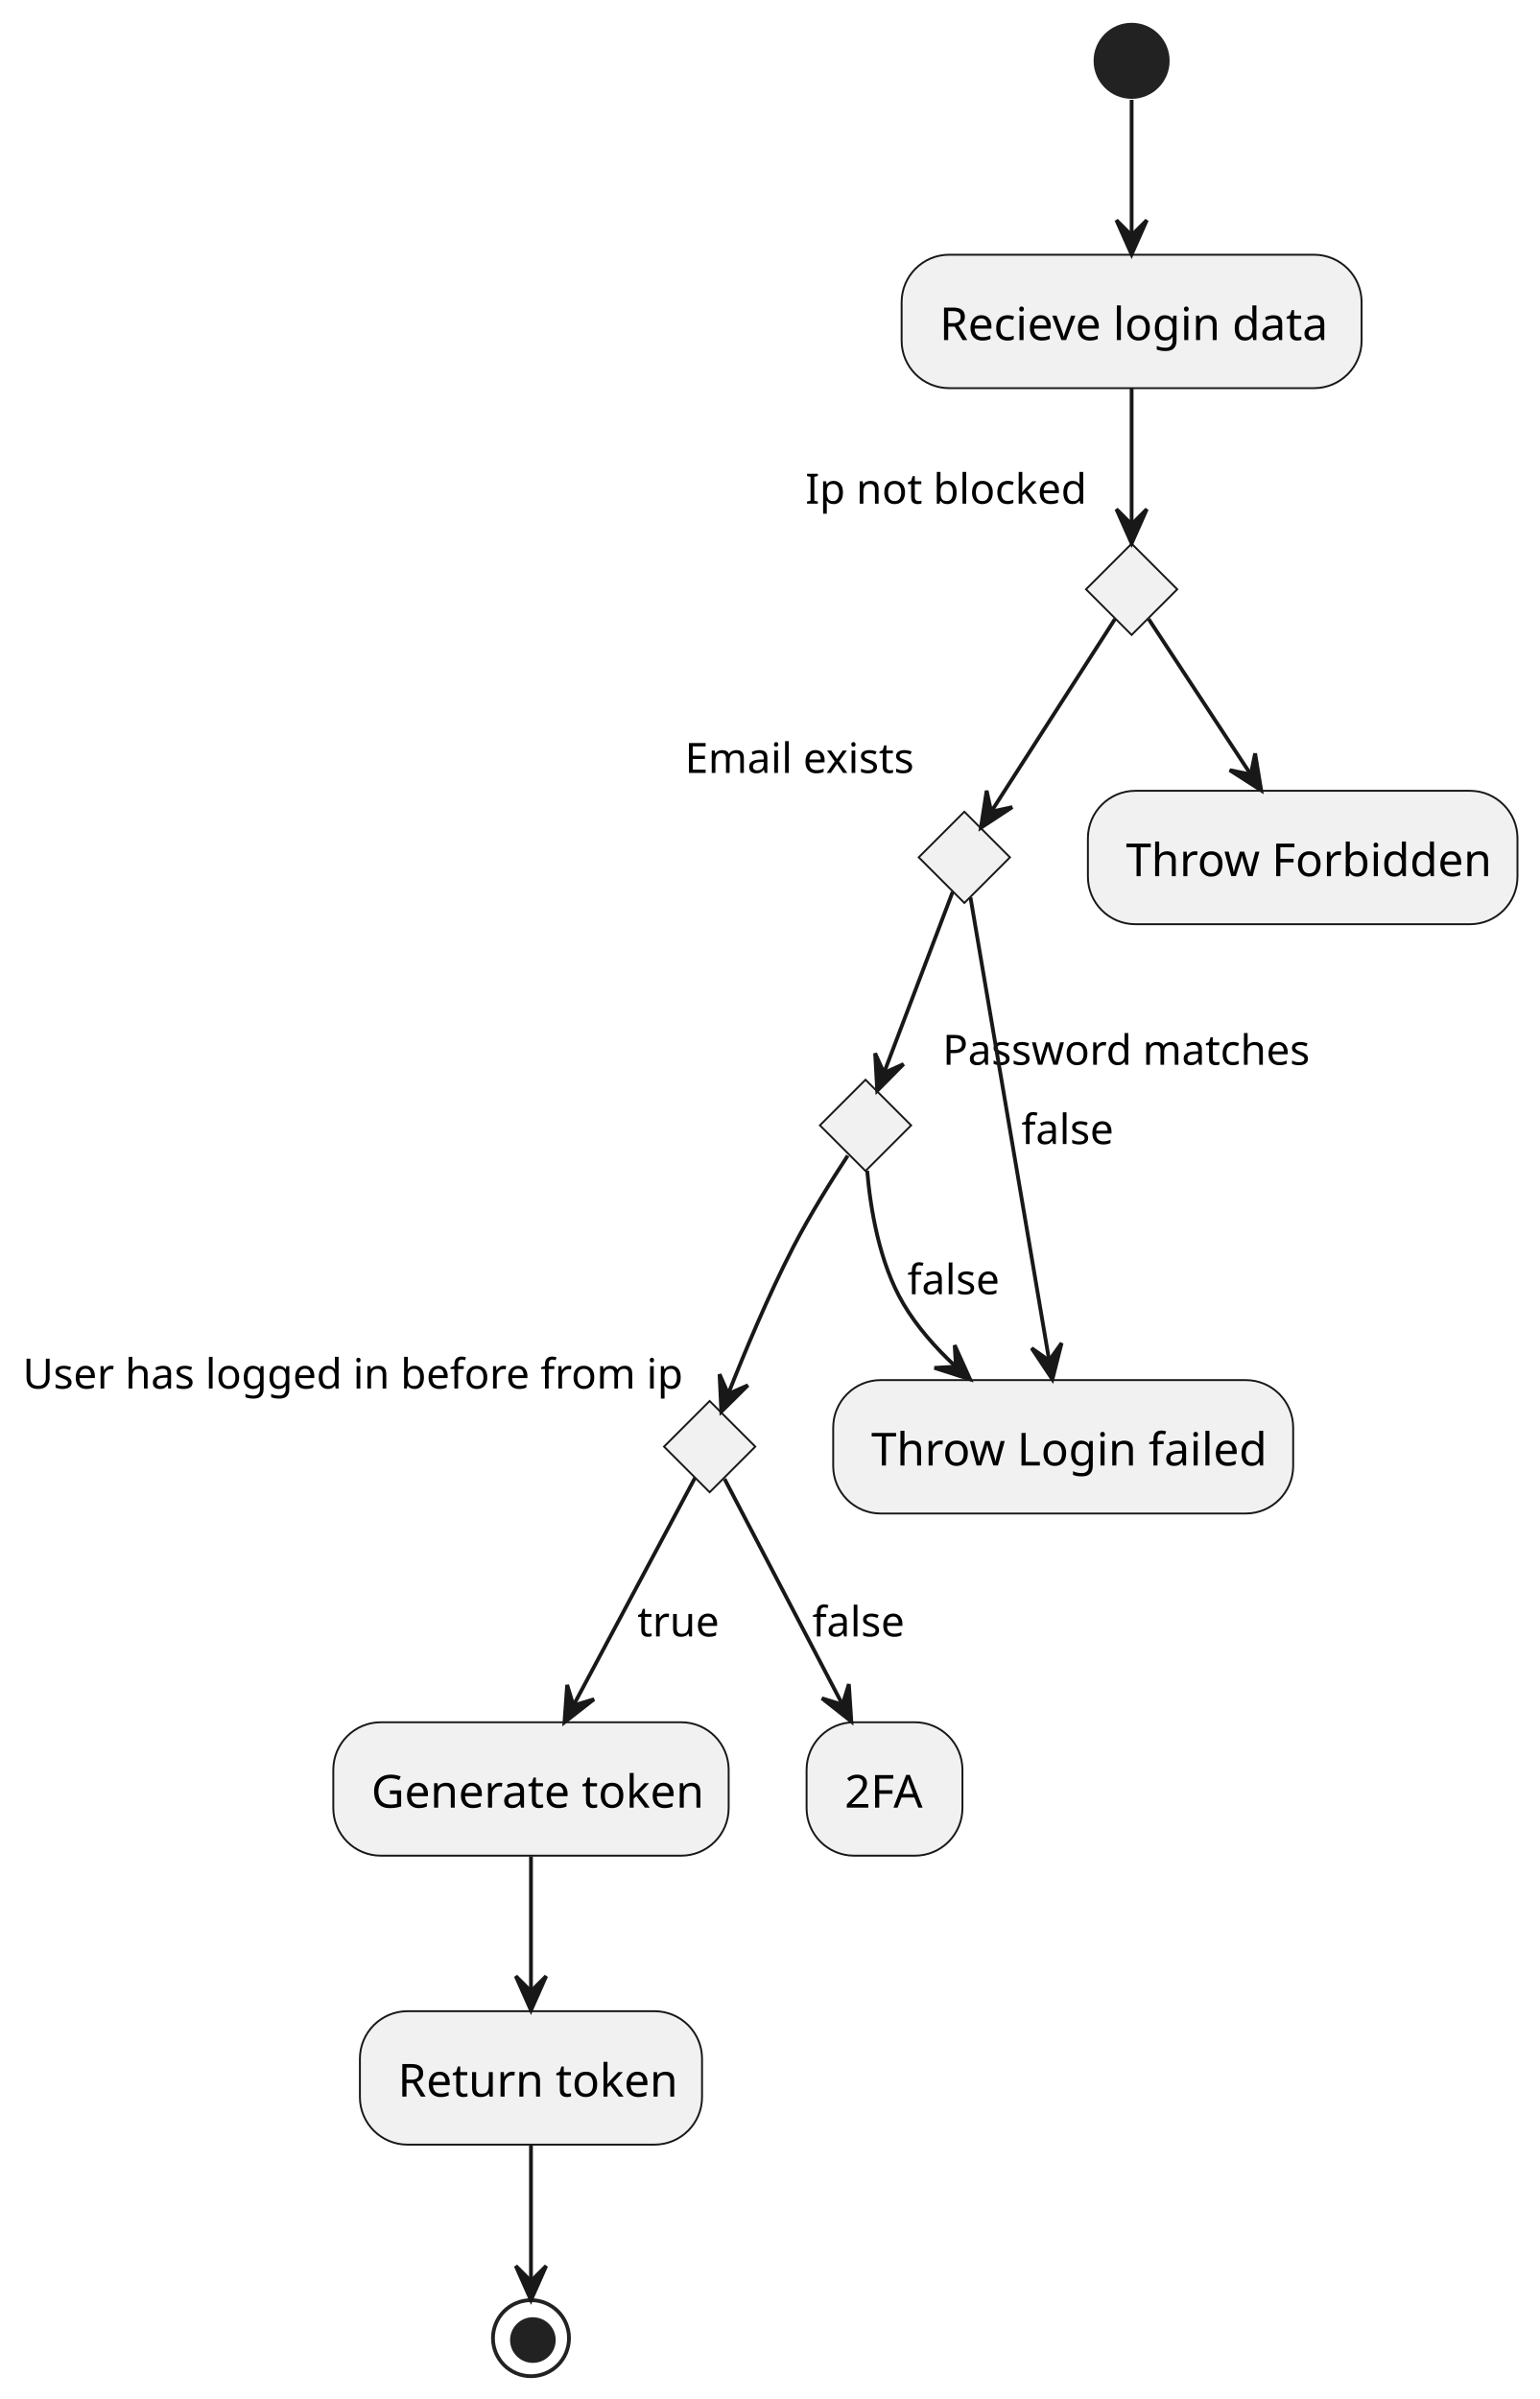
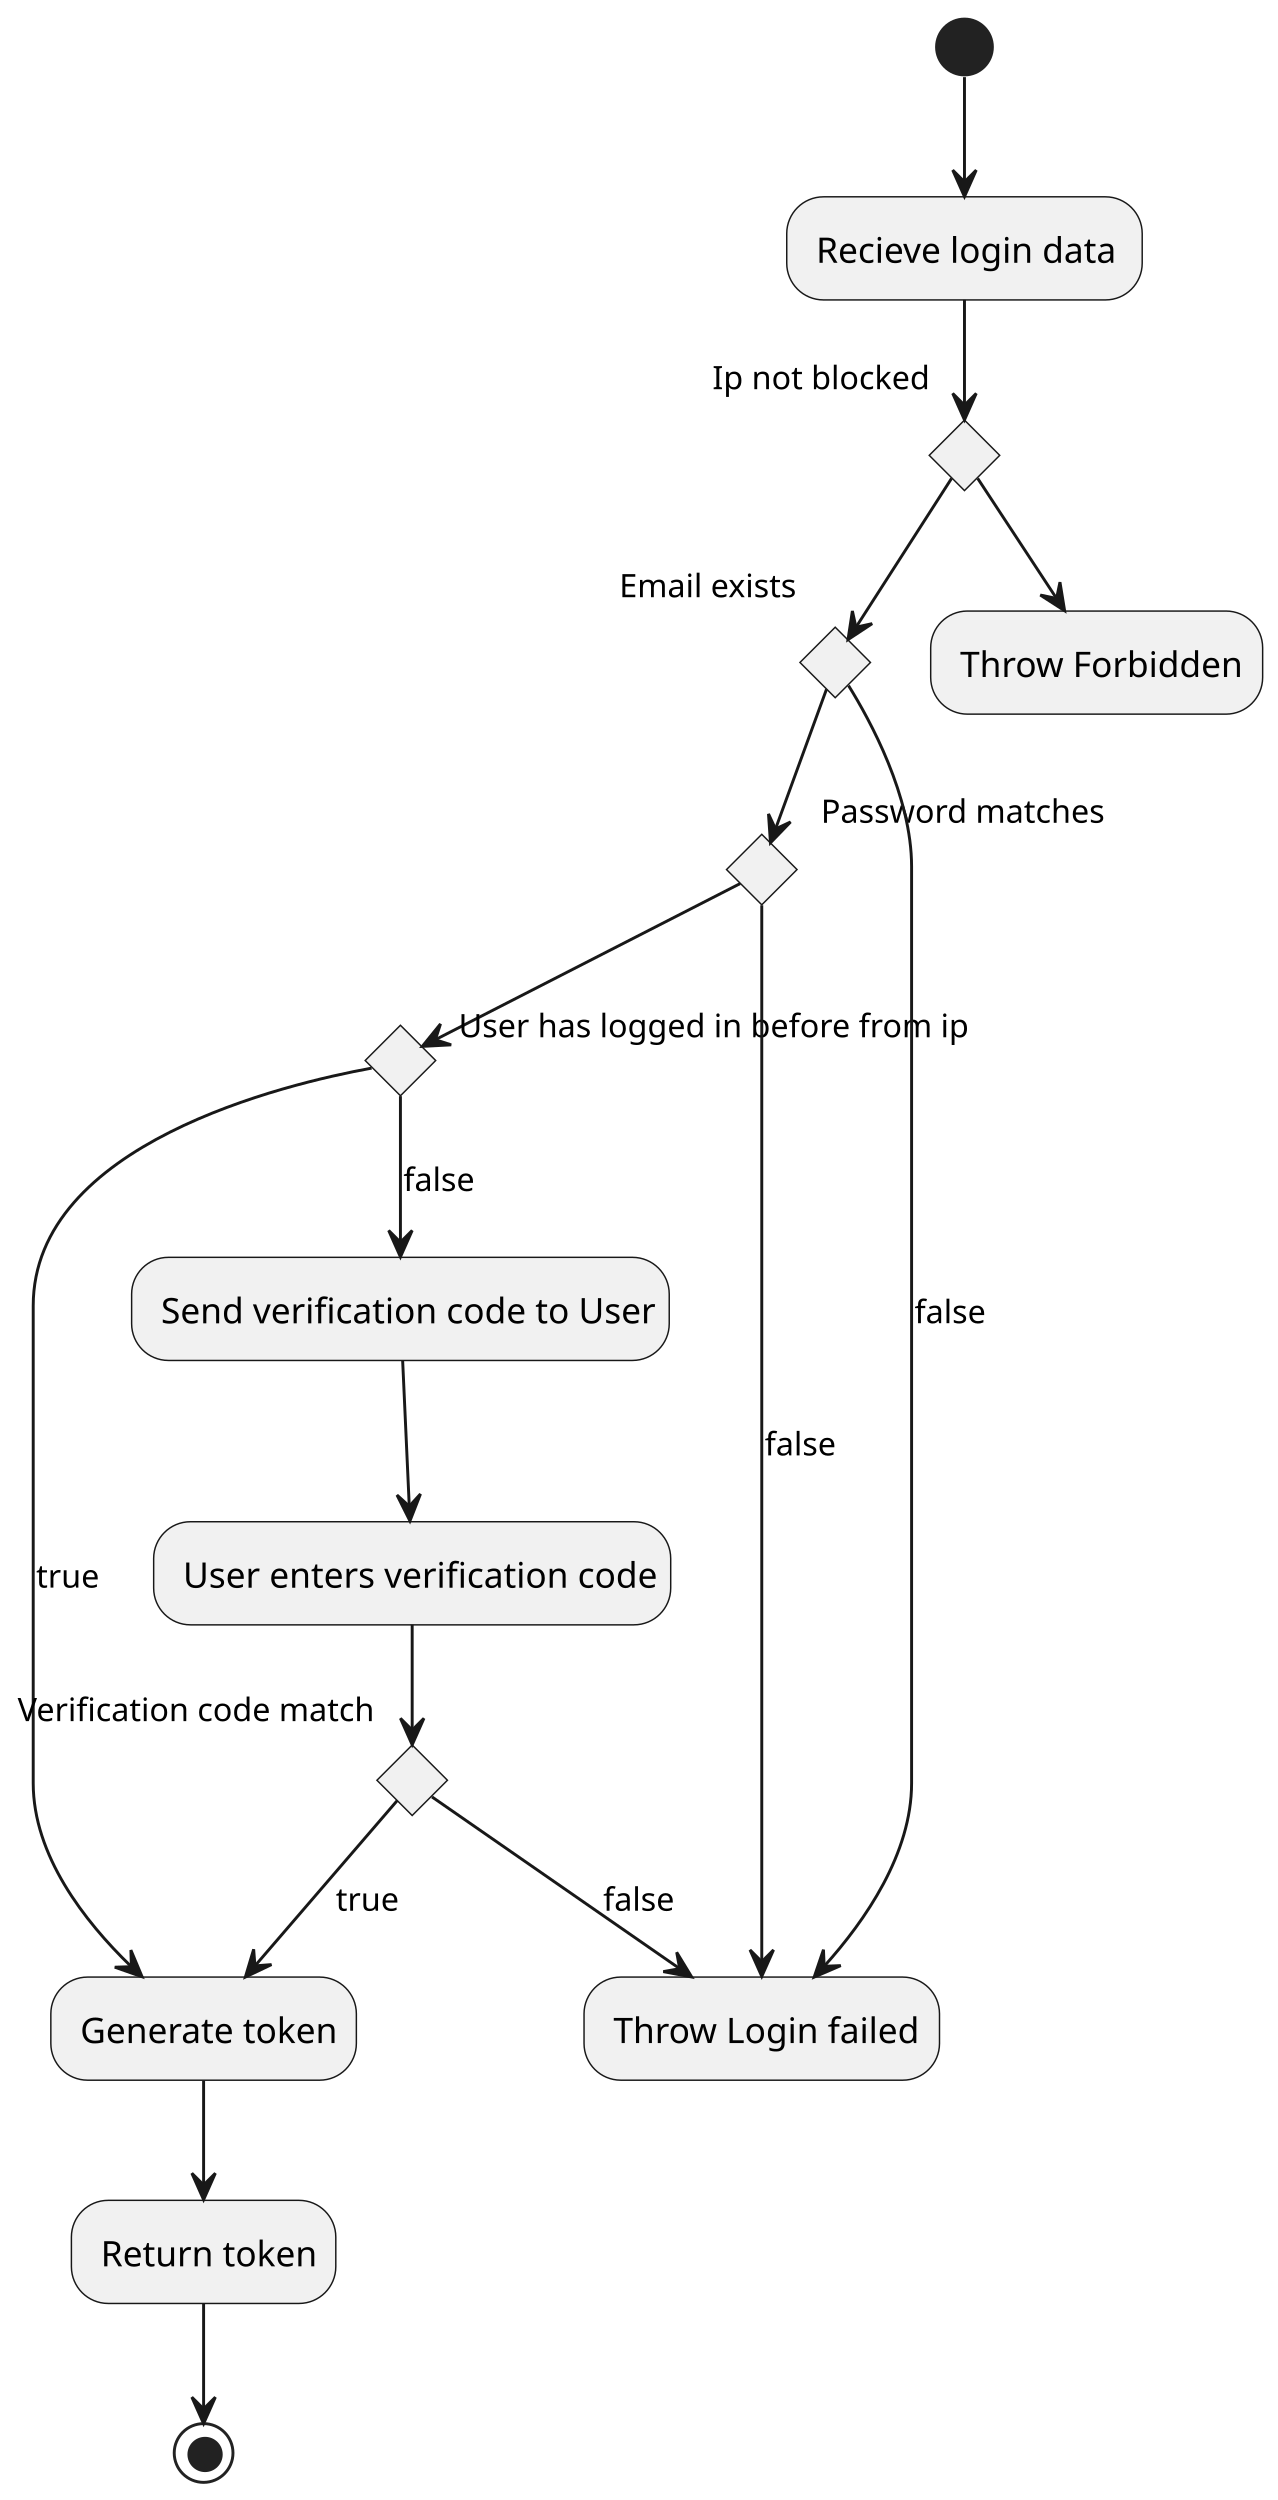
- <svg xmlns="http://www.w3.org/2000/svg" contentStyleType="text/css" height="631px" preserveAspectRatio="none" style="width:405px;height:631px;background:#FFFFFF;" version="1.1" viewBox="0 0 405 631" width="405px" zoomAndPan="magnify">
+ <svg xmlns="http://www.w3.org/2000/svg" contentStyleType="text/css" height="851px" preserveAspectRatio="none" style="width:435px;height:851px;background:#FFFFFF;" version="1.1" viewBox="0 0 435 851" width="435px" zoomAndPan="magnify">
  <defs />
  <g>
-     <ellipse cx="297.675" cy="16" fill="#222222" rx="10" ry="10" style="stroke:none;stroke-width:1.0;" />
-     <rect fill="#F1F1F1" height="35.094" rx="12.5" ry="12.5" style="stroke:#181818;stroke-width:0.5;" width="121" x="237.175" y="67" />
-     <text fill="#000000" font-family="sans-serif" font-size="12" lengthAdjust="spacing" textLength="101" x="247.175" y="89.457">Recieve login data</text>
+     <ellipse cx="328.306" cy="16" fill="#222222" rx="10" ry="10" style="stroke:none;stroke-width:1.0;" />
+     <rect fill="#F1F1F1" height="35.094" rx="12.5" ry="12.5" style="stroke:#181818;stroke-width:0.5;" width="121" x="267.806" y="67" />
+     <text fill="#000000" font-family="sans-serif" font-size="12" lengthAdjust="spacing" textLength="101" x="277.806" y="89.457">Recieve login data</text>
    <g id="elem_#5">
-       <polygon fill="#F1F1F1" points="297.675,143,309.675,155,297.675,167,285.675,155,297.675,143" style="stroke:#181818;stroke-width:0.5;" />
+       <polygon fill="#F1F1F1" points="328.306,143,340.306,155,328.306,167,316.306,155,328.306,143" style="stroke:#181818;stroke-width:0.5;" />
    </g>
    <g id="elem_#8">
-       <polygon fill="#F1F1F1" points="253.675,213.5,265.675,225.5,253.675,237.5,241.675,225.5,253.675,213.5" style="stroke:#181818;stroke-width:0.5;" />
+       <polygon fill="#F1F1F1" points="284.306,213.5,296.306,225.5,284.306,237.5,272.306,225.5,284.306,213.5" style="stroke:#181818;stroke-width:0.5;" />
    </g>
    <g id="elem_#11">
-       <polygon fill="#F1F1F1" points="227.675,284,239.675,296,227.675,308,215.675,296,227.675,284" style="stroke:#181818;stroke-width:0.5;" />
+       <polygon fill="#F1F1F1" points="259.306,284,271.306,296,259.306,308,247.306,296,259.306,284" style="stroke:#181818;stroke-width:0.5;" />
    </g>
    <g id="elem_#14">
-       <polygon fill="#F1F1F1" points="186.675,368.5,198.675,380.5,186.675,392.5,174.675,380.5,186.675,368.5" style="stroke:#181818;stroke-width:0.5;" />
+       <polygon fill="#F1F1F1" points="136.306,349,148.306,361,136.306,373,124.306,361,136.306,349" style="stroke:#181818;stroke-width:0.5;" />
    </g>
-     <rect fill="#F1F1F1" height="35.094" rx="12.5" ry="12.5" style="stroke:#181818;stroke-width:0.5;" width="104" x="87.675" y="453" />
-     <text fill="#000000" font-family="sans-serif" font-size="12" lengthAdjust="spacing" textLength="84" x="97.675" y="475.457">Generate token</text>
-     <rect fill="#F1F1F1" height="35.094" rx="12.5" ry="12.5" style="stroke:#181818;stroke-width:0.5;" width="90" x="94.675" y="529" />
-     <text fill="#000000" font-family="sans-serif" font-size="12" lengthAdjust="spacing" textLength="70" x="104.675" y="551.457">Return token</text>
-     <ellipse cx="139.675" cy="615" fill="none" rx="10" ry="10" style="stroke:#222222;stroke-width:1.0;" />
-     <ellipse cx="140.175" cy="615.5" fill="#222222" rx="6" ry="6" style="stroke:none;stroke-width:1.0;" />
-     <rect fill="#F1F1F1" height="35.094" rx="12.5" ry="12.5" style="stroke:#181818;stroke-width:0.5;" width="41" x="212.175" y="453" />
-     <text fill="#000000" font-family="sans-serif" font-size="12" lengthAdjust="spacing" textLength="21" x="222.175" y="475.457">2FA</text>
-     <rect fill="#F1F1F1" height="35.094" rx="12.5" ry="12.5" style="stroke:#181818;stroke-width:0.5;" width="121" x="219.175" y="363" />
-     <text fill="#000000" font-family="sans-serif" font-size="12" lengthAdjust="spacing" textLength="101" x="229.175" y="385.457">Throw Login failed</text>
-     <rect fill="#F1F1F1" height="35.094" rx="12.5" ry="12.5" style="stroke:#181818;stroke-width:0.5;" width="113" x="286.175" y="208" />
-     <text fill="#000000" font-family="sans-serif" font-size="12" lengthAdjust="spacing" textLength="93" x="296.175" y="230.457">Throw Forbidden</text>
+     <rect fill="#F1F1F1" height="35.094" rx="12.5" ry="12.5" style="stroke:#181818;stroke-width:0.5;" width="104" x="17.306" y="673" />
+     <text fill="#000000" font-family="sans-serif" font-size="12" lengthAdjust="spacing" textLength="84" x="27.306" y="695.457">Generate token</text>
+     <rect fill="#F1F1F1" height="35.094" rx="12.5" ry="12.5" style="stroke:#181818;stroke-width:0.5;" width="90" x="24.306" y="749" />
+     <text fill="#000000" font-family="sans-serif" font-size="12" lengthAdjust="spacing" textLength="70" x="34.306" y="771.457">Return token</text>
+     <ellipse cx="69.306" cy="835" fill="none" rx="10" ry="10" style="stroke:#222222;stroke-width:1.0;" />
+     <ellipse cx="69.806" cy="835.5" fill="#222222" rx="6" ry="6" style="stroke:none;stroke-width:1.0;" />
+     <rect fill="#F1F1F1" height="35.094" rx="12.5" ry="12.5" style="stroke:#181818;stroke-width:0.5;" width="183" x="44.806" y="428" />
+     <text fill="#000000" font-family="sans-serif" font-size="12" lengthAdjust="spacing" textLength="163" x="54.806" y="450.457">Send verification code to User</text>
+     <rect fill="#F1F1F1" height="35.094" rx="12.5" ry="12.5" style="stroke:#181818;stroke-width:0.5;" width="176" x="52.306" y="518" />
+     <text fill="#000000" font-family="sans-serif" font-size="12" lengthAdjust="spacing" textLength="156" x="62.306" y="540.457">User enters verification code</text>
+     <g id="elem_#27">
+       <polygon fill="#F1F1F1" points="140.306,594,152.306,606,140.306,618,128.306,606,140.306,594" style="stroke:#181818;stroke-width:0.5;" />
+     </g>
+     <rect fill="#F1F1F1" height="35.094" rx="12.5" ry="12.5" style="stroke:#181818;stroke-width:0.5;" width="121" x="198.806" y="673" />
+     <text fill="#000000" font-family="sans-serif" font-size="12" lengthAdjust="spacing" textLength="101" x="208.806" y="695.457">Throw Login failed</text>
+     <rect fill="#F1F1F1" height="35.094" rx="12.5" ry="12.5" style="stroke:#181818;stroke-width:0.5;" width="113" x="316.806" y="208" />
+     <text fill="#000000" font-family="sans-serif" font-size="12" lengthAdjust="spacing" textLength="93" x="326.806" y="230.457">Throw Forbidden</text>
    <g id="link_start_Recieve login data">
-       <path d="M297.675,26.25 C297.675,35.43 297.675,49.84 297.675,61.9 " fill="none" id="start-to-Recieve login data" style="stroke:#181818;stroke-width:1.0;" />
-       <polygon fill="#181818" points="297.675,66.91,301.675,57.91,297.675,61.91,293.675,57.91,297.675,66.91" style="stroke:#181818;stroke-width:1.0;" />
+       <path d="M328.306,26.25 C328.306,35.43 328.306,49.84 328.306,61.9 " fill="none" id="start-to-Recieve login data" style="stroke:#181818;stroke-width:1.0;" />
+       <polygon fill="#181818" points="328.306,66.91,332.306,57.91,328.306,61.91,324.306,57.91,328.306,66.91" style="stroke:#181818;stroke-width:1.0;" />
    </g>
    <g id="link_Recieve login data_#5">
-       <path d="M297.675,102.08 C297.675,112.87 297.675,126.88 297.675,137.63 " fill="none" id="Recieve login data-to-#5" style="stroke:#181818;stroke-width:1.0;" />
-       <polygon fill="#181818" points="297.675,142.92,301.675,133.92,297.675,137.92,293.675,133.92,297.675,142.92" style="stroke:#181818;stroke-width:1.0;" />
-       <text fill="#000000" font-family="sans-serif" font-size="11" lengthAdjust="spacing" textLength="66" x="211.856" y="132.485">Ip not blocked</text>
+       <path d="M328.306,102.08 C328.306,112.87 328.306,126.88 328.306,137.63 " fill="none" id="Recieve login data-to-#5" style="stroke:#181818;stroke-width:1.0;" />
+       <polygon fill="#181818" points="328.306,142.92,332.306,133.92,328.306,137.92,324.306,133.92,328.306,142.92" style="stroke:#181818;stroke-width:1.0;" />
+       <text fill="#000000" font-family="sans-serif" font-size="11" lengthAdjust="spacing" textLength="66" x="242.488" y="132.485">Ip not blocked</text>
    </g>
    <g id="link_#5_#8">
-       <path d="M293.295,162.82 C285.715,174.62 270.085,198.94 260.885,213.27 " fill="none" id="#5-to-#8" style="stroke:#181818;stroke-width:1.0;" />
-       <polygon fill="#181818" points="258.035,217.71,266.267,212.302,260.739,213.504,259.537,207.976,258.035,217.71" style="stroke:#181818;stroke-width:1.0;" />
-       <text fill="#000000" font-family="sans-serif" font-size="11" lengthAdjust="spacing" textLength="56" x="180.168" y="203.297">Email exists</text>
+       <path d="M323.926,162.82 C316.346,174.62 300.726,198.94 291.526,213.27 " fill="none" id="#5-to-#8" style="stroke:#181818;stroke-width:1.0;" />
+       <polygon fill="#181818" points="288.666,217.71,296.889,212.29,291.363,213.5,290.153,207.974,288.666,217.71" style="stroke:#181818;stroke-width:1.0;" />
+       <text fill="#000000" font-family="sans-serif" font-size="11" lengthAdjust="spacing" textLength="56" x="210.799" y="203.297">Email exists</text>
    </g>
    <g id="link_#8_#11">
-       <path d="M250.585,234.63 C246.135,246.37 237.845,268.19 232.555,282.14 " fill="none" id="#8-to-#11" style="stroke:#181818;stroke-width:1.0;" />
-       <polygon fill="#181818" points="230.755,286.88,237.686,279.883,232.528,282.205,230.206,277.046,230.755,286.88" style="stroke:#181818;stroke-width:1.0;" />
-       <text fill="#000000" font-family="sans-serif" font-size="11" lengthAdjust="spacing" textLength="94" x="247.97" y="280.073">Password matches</text>
+       <path d="M281.336,234.63 C277.056,246.37 269.086,268.19 263.996,282.14 " fill="none" id="#8-to-#11" style="stroke:#181818;stroke-width:1.0;" />
+       <polygon fill="#181818" points="262.266,286.88,269.108,279.796,263.979,282.183,261.592,277.054,262.266,286.88" style="stroke:#181818;stroke-width:1.0;" />
+       <text fill="#000000" font-family="sans-serif" font-size="11" lengthAdjust="spacing" textLength="94" x="279.44" y="280.073">Password matches</text>
    </g>
    <g id="link_#11_#14">
-       <path d="M222.995,303.97 C218.945,310.14 213.075,319.48 208.675,328 C202.075,340.77 195.765,355.96 191.605,366.52 " fill="none" id="#11-to-#14" style="stroke:#181818;stroke-width:1.0;" />
-       <polygon fill="#181818" points="189.745,371.3,196.739,364.366,191.56,366.641,189.285,361.462,189.745,371.3" style="stroke:#181818;stroke-width:1.0;" />
-       <text fill="#000000" font-family="sans-serif" font-size="11" lengthAdjust="spacing" textLength="161" x="6" y="365.23">User has logged in before from ip</text>
+       <path d="M251.976,300.75 C231.516,311.23 173.616,340.89 148.346,353.83 " fill="none" id="#11-to-#14" style="stroke:#181818;stroke-width:1.0;" />
+       <polygon fill="#181818" points="143.746,356.19,153.581,355.667,148.201,353.92,149.949,348.54,143.746,356.19" style="stroke:#181818;stroke-width:1.0;" />
+       <text fill="#000000" font-family="sans-serif" font-size="11" lengthAdjust="spacing" textLength="161" x="156.113" y="353.077">User has logged in before from ip</text>
    </g>
    <g id="link_#14_Generate token">
-       <path d="M182.825,388.7 C175.955,401.57 161.325,428.96 151.005,448.27 " fill="none" id="#14-to-Generate token" style="stroke:#181818;stroke-width:1.0;" />
-       <polygon fill="#181818" points="148.485,453,156.253,446.945,150.84,448.589,149.196,443.177,148.485,453" style="stroke:#181818;stroke-width:1.0;" />
-       <text fill="#000000" font-family="sans-serif" font-size="11" lengthAdjust="spacing" textLength="19" x="167.675" y="430.419">true</text>
+       <path d="M126.496,363.59 C97.026,368.97 11.306,389.38 11.306,444.5 C11.306,444.5 11.306,444.5 11.306,607 C11.306,631.53 28.686,653.93 44.416,669.17 " fill="none" id="#14-to-Generate token" style="stroke:#181818;stroke-width:1.0;" />
+       <polygon fill="#181818" points="48.366,672.89,44.554,663.809,44.725,669.463,39.071,669.635,48.366,672.89" style="stroke:#181818;stroke-width:1.0;" />
+       <text fill="#000000" font-family="sans-serif" font-size="11" lengthAdjust="spacing" textLength="19" x="12.306" y="540.419">true</text>
    </g>
    <g id="link_Generate token_Return token">
-       <path d="M139.675,488.29 C139.675,498.79 139.675,512.43 139.675,523.75 " fill="none" id="Generate token-to-Return token" style="stroke:#181818;stroke-width:1.0;" />
-       <polygon fill="#181818" points="139.675,528.77,143.675,519.77,139.675,523.77,135.675,519.77,139.675,528.77" style="stroke:#181818;stroke-width:1.0;" />
+       <path d="M69.306,708.29 C69.306,718.79 69.306,732.43 69.306,743.75 " fill="none" id="Generate token-to-Return token" style="stroke:#181818;stroke-width:1.0;" />
+       <polygon fill="#181818" points="69.306,748.77,73.306,739.77,69.306,743.77,65.306,739.77,69.306,748.77" style="stroke:#181818;stroke-width:1.0;" />
    </g>
    <g id="link_Return token_end">
-       <path d="M139.675,564.28 C139.675,575.29 139.675,589.52 139.675,599.94 " fill="none" id="Return token-to-end" style="stroke:#181818;stroke-width:1.0;" />
-       <polygon fill="#181818" points="139.675,605,143.675,596,139.675,600,135.675,596,139.675,605" style="stroke:#181818;stroke-width:1.0;" />
+       <path d="M69.306,784.28 C69.306,795.29 69.306,809.52 69.306,819.94 " fill="none" id="Return token-to-end" style="stroke:#181818;stroke-width:1.0;" />
+       <polygon fill="#181818" points="69.306,825,73.306,816,69.306,820,65.306,816,69.306,825" style="stroke:#181818;stroke-width:1.0;" />
    </g>
-     <g id="link_#14_2FA">
-       <path d="M190.595,389 C197.365,401.95 211.475,428.96 221.495,448.11 " fill="none" id="#14-to-2FA" style="stroke:#181818;stroke-width:1.0;" />
-       <polygon fill="#181818" points="223.945,452.8,223.297,442.973,221.618,448.375,216.216,446.696,223.945,452.8" style="stroke:#181818;stroke-width:1.0;" />
-       <text fill="#000000" font-family="sans-serif" font-size="11" lengthAdjust="spacing" textLength="24" x="213.675" y="430.419">false</text>
+     <g id="link_#14_Send verification code to User">
+       <path d="M136.306,373.13 C136.306,385.77 136.306,406.72 136.306,422.66 " fill="none" id="#14-to-Send verification code to User" style="stroke:#181818;stroke-width:1.0;" />
+       <polygon fill="#181818" points="136.306,427.85,140.306,418.85,136.306,422.85,132.306,418.85,136.306,427.85" style="stroke:#181818;stroke-width:1.0;" />
+       <text fill="#000000" font-family="sans-serif" font-size="11" lengthAdjust="spacing" textLength="24" x="137.306" y="405.419">false</text>
+     </g>
+     <g id="link_Send verification code to User_User enters verification code">
+       <path d="M137.056,463.05 C137.696,477.1 138.616,497.36 139.316,512.72 " fill="none" id="Send verification code to User-to-User enters verification code" style="stroke:#181818;stroke-width:1.0;" />
+       <polygon fill="#181818" points="139.546,517.72,143.131,508.547,139.318,512.725,135.139,508.912,139.546,517.72" style="stroke:#181818;stroke-width:1.0;" />
+     </g>
+     <g id="link_User enters verification code_#27">
+       <path d="M140.306,553.08 C140.306,563.87 140.306,577.88 140.306,588.63 " fill="none" id="User enters verification code-to-#27" style="stroke:#181818;stroke-width:1.0;" />
+       <polygon fill="#181818" points="140.306,593.92,144.306,584.92,140.306,588.92,136.306,584.92,140.306,593.92" style="stroke:#181818;stroke-width:1.0;" />
+       <text fill="#000000" font-family="sans-serif" font-size="11" lengthAdjust="spacing" textLength="114" x="6" y="585.869">Verification code match</text>
+     </g>
+     <g id="link_#27_Generate token">
+       <path d="M135.196,612.93 C125.266,624.47 102.926,650.43 87.016,668.92 " fill="none" id="#27-to-Generate token" style="stroke:#181818;stroke-width:1.0;" />
+       <polygon fill="#181818" points="83.526,672.98,92.42,668.75,86.78,669.184,86.346,663.543,83.526,672.98" style="stroke:#181818;stroke-width:1.0;" />
+       <text fill="#000000" font-family="sans-serif" font-size="11" lengthAdjust="spacing" textLength="19" x="114.306" y="650.419">true</text>
+     </g>
+     <g id="link_#27_Throw Login failed">
+       <path d="M147.046,611.67 C162.916,622.67 203.386,650.73 231.136,669.97 " fill="none" id="#27-to-Throw Login failed" style="stroke:#181818;stroke-width:1.0;" />
+       <polygon fill="#181818" points="235.466,672.98,230.35,664.565,231.357,670.131,225.791,671.139,235.466,672.98" style="stroke:#181818;stroke-width:1.0;" />
+       <text fill="#000000" font-family="sans-serif" font-size="11" lengthAdjust="spacing" textLength="24" x="205.306" y="650.419">false</text>
    </g>
    <g id="link_#11_Throw Login failed">
-       <path d="M228.115,307.93 C228.945,317.72 231.255,332.17 237.675,343 C241.205,348.96 246.055,354.45 251.205,359.26 " fill="none" id="#11-to-Throw Login failed" style="stroke:#181818;stroke-width:1.0;" />
-       <polygon fill="#181818" points="255.185,362.8,251.135,353.822,251.455,359.47,245.807,359.79,255.185,362.8" style="stroke:#181818;stroke-width:1.0;" />
-       <text fill="#000000" font-family="sans-serif" font-size="11" lengthAdjust="spacing" textLength="24" x="238.675" y="340.419">false</text>
+       <path d="M259.306,308.15 C259.306,320.74 259.306,341.84 259.306,360 C259.306,360 259.306,360 259.306,607 C259.306,627.46 259.306,650.78 259.306,667.39 " fill="none" id="#11-to-Throw Login failed" style="stroke:#181818;stroke-width:1.0;" />
+       <polygon fill="#181818" points="259.306,672.75,263.306,663.75,259.306,667.75,255.306,663.75,259.306,672.75" style="stroke:#181818;stroke-width:1.0;" />
+       <text fill="#000000" font-family="sans-serif" font-size="11" lengthAdjust="spacing" textLength="24" x="260.306" y="495.419">false</text>
    </g>
    <g id="link_#8_Throw Login failed">
-       <path d="M255.295,236.07 C259.395,260.17 270.205,323.81 275.955,357.64 " fill="none" id="#8-to-Throw Login failed" style="stroke:#181818;stroke-width:1.0;" />
-       <polygon fill="#181818" points="276.835,362.8,279.261,353.255,275.992,357.872,271.375,354.603,276.835,362.8" style="stroke:#181818;stroke-width:1.0;" />
-       <text fill="#000000" font-family="sans-serif" font-size="11" lengthAdjust="spacing" textLength="24" x="268.675" y="300.919">false</text>
+       <path d="M288.836,233.37 C296.286,245.35 310.306,271.09 310.306,295 C310.306,295 310.306,295 310.306,607 C310.306,630.91 294.626,653.67 280.646,669.21 " fill="none" id="#8-to-Throw Login failed" style="stroke:#181818;stroke-width:1.0;" />
+       <polygon fill="#181818" points="277.146,673,286.188,669.096,280.536,669.324,280.307,663.672,277.146,673" style="stroke:#181818;stroke-width:1.0;" />
+       <text fill="#000000" font-family="sans-serif" font-size="11" lengthAdjust="spacing" textLength="24" x="311.306" y="450.419">false</text>
    </g>
    <g id="link_#5_Throw Forbidden">
-       <path d="M302.155,162.82 C308.355,172.26 319.835,189.74 329.005,203.69 " fill="none" id="#5-to-Throw Forbidden" style="stroke:#181818;stroke-width:1.0;" />
-       <polygon fill="#181818" points="331.765,207.89,330.163,198.172,329.018,203.712,323.478,202.568,331.765,207.89" style="stroke:#181818;stroke-width:1.0;" />
+       <path d="M332.786,162.82 C338.986,172.26 350.476,189.74 359.636,203.69 " fill="none" id="#5-to-Throw Forbidden" style="stroke:#181818;stroke-width:1.0;" />
+       <polygon fill="#181818" points="362.396,207.89,360.809,198.17,359.656,203.708,354.118,202.555,362.396,207.89" style="stroke:#181818;stroke-width:1.0;" />
    </g>
  </g>
</svg>
